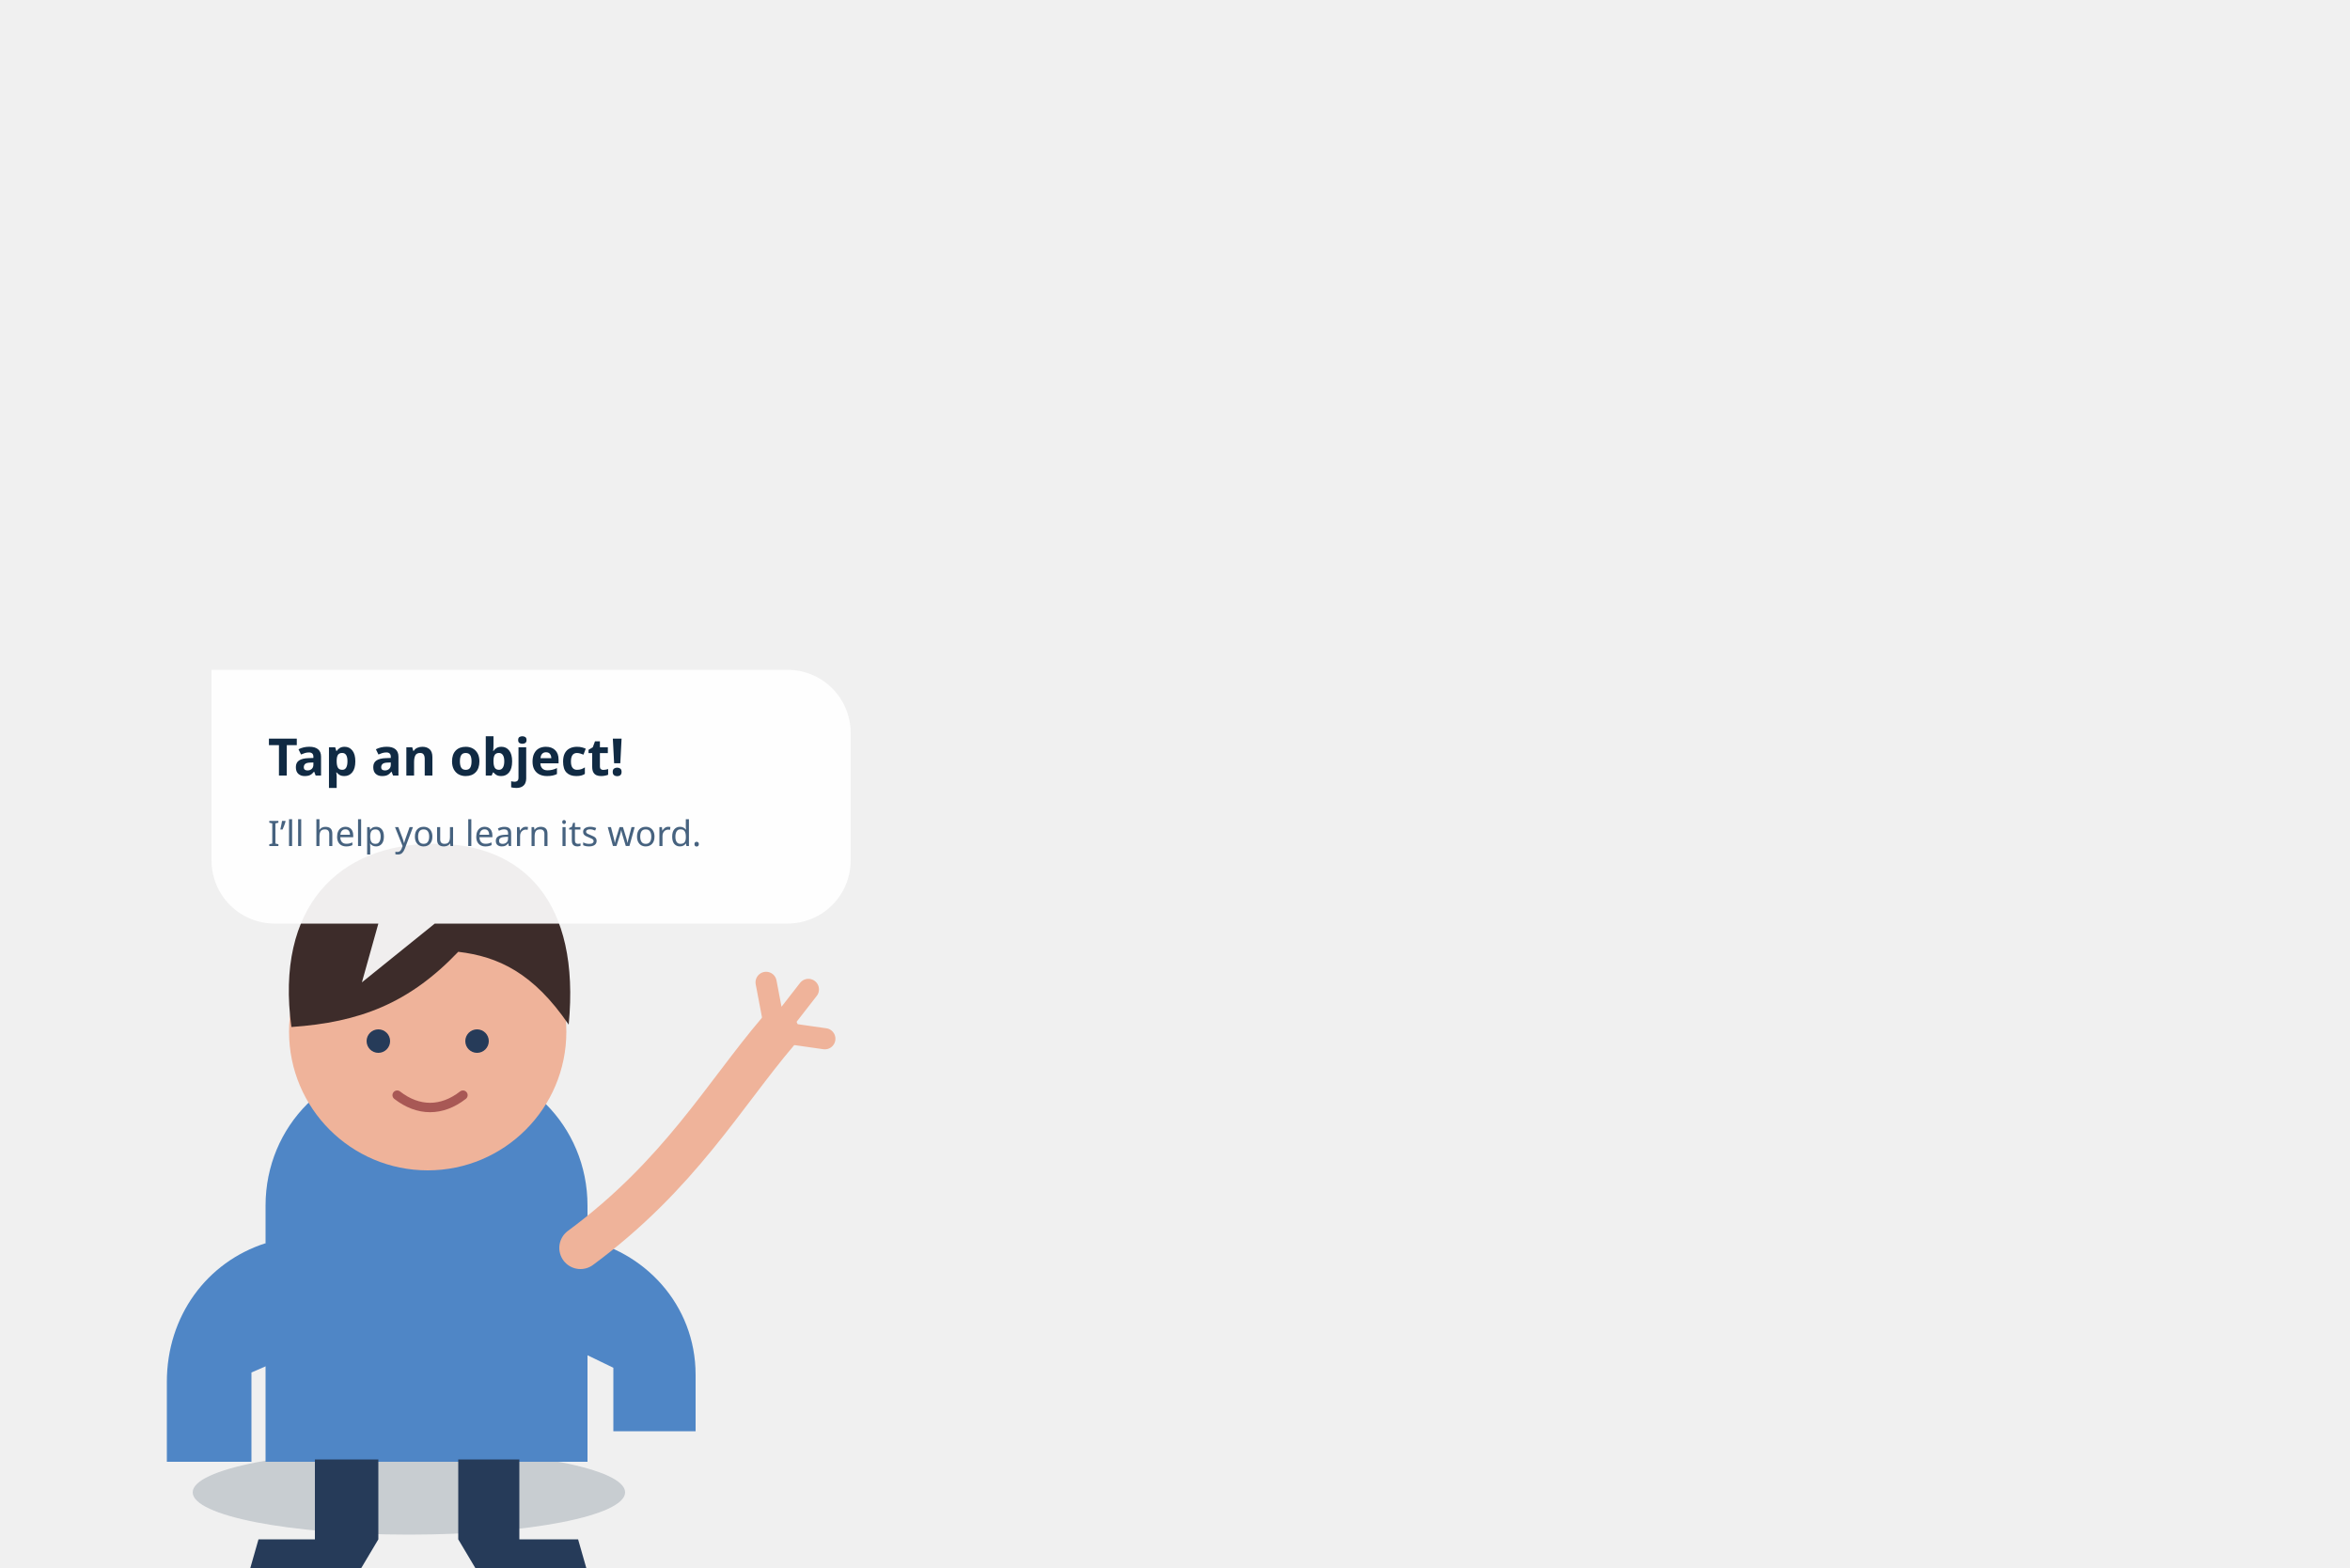
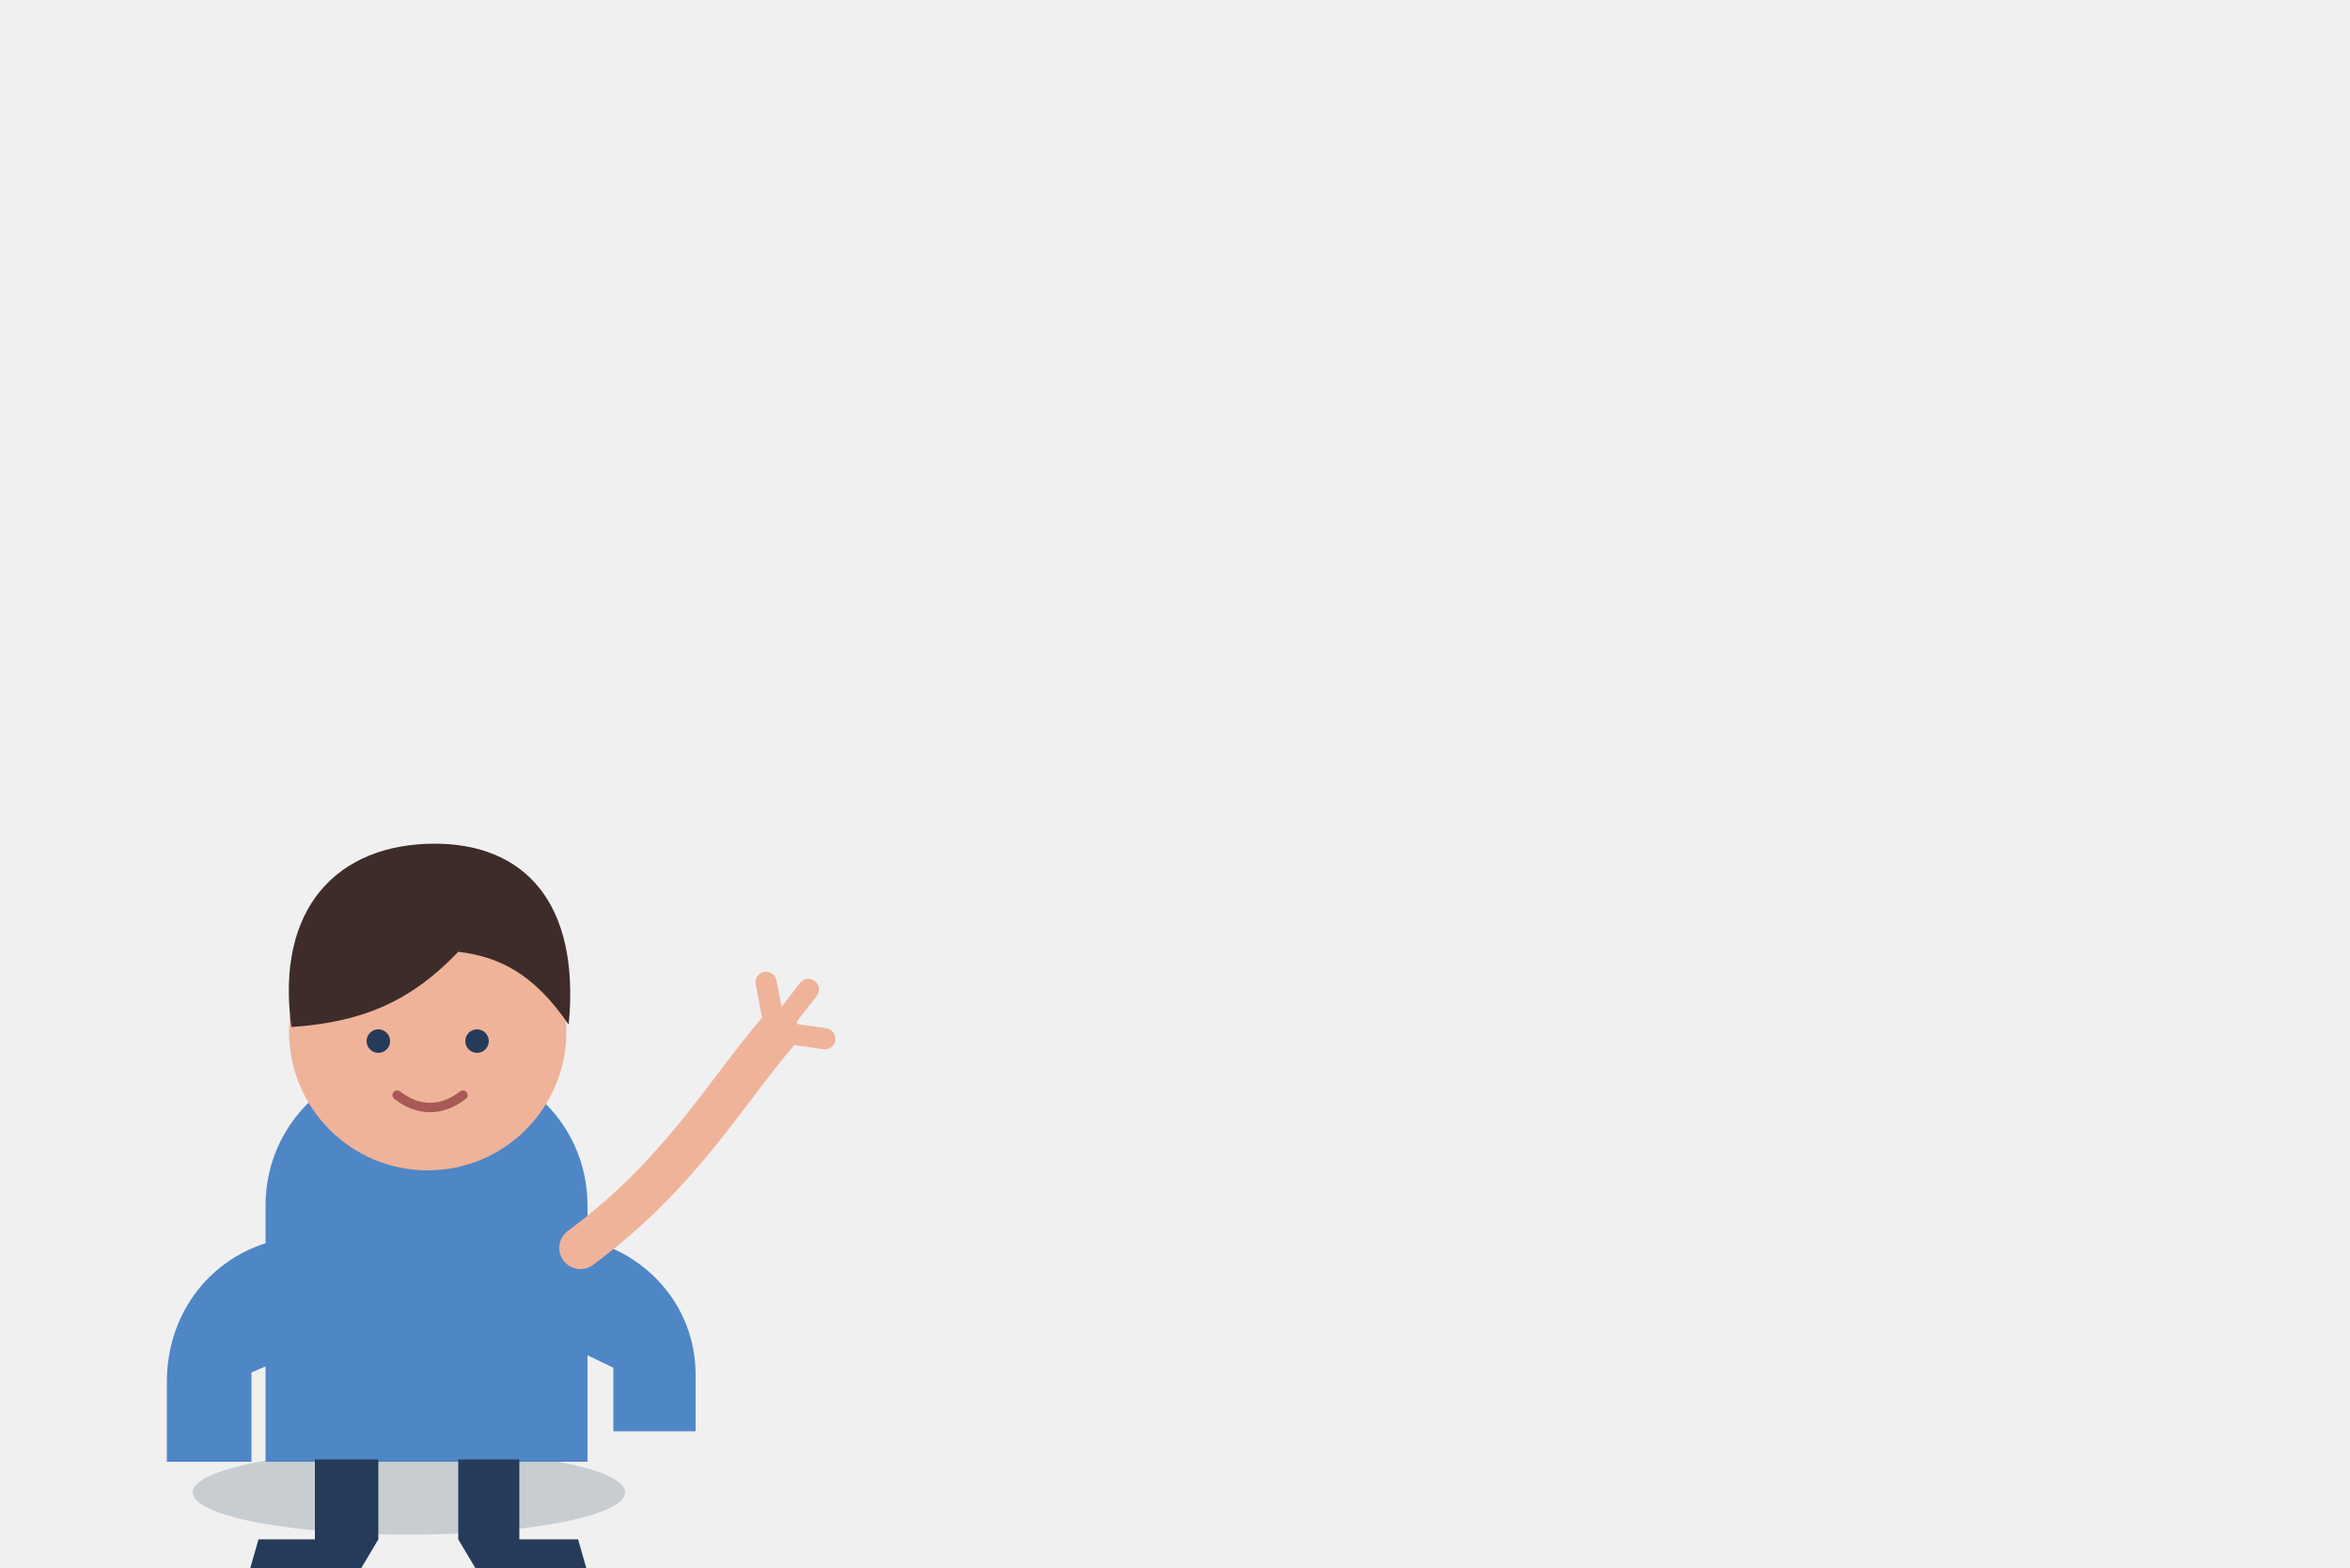
<svg xmlns="http://www.w3.org/2000/svg" viewBox="0 0 1000 667" preserveAspectRatio="none">
  <g transform="translate(70 365)">
    <ellipse cx="104" cy="270" rx="92" ry="18" fill="#102a43" opacity=".18" />
    <path d="M43 148c0-34 27-61 61-61h15c34 0 61 27 61 61v109H43z" fill="#4f86c6" />
    <path d="M43 164c-25 8-42 31-42 59v34h36v-38l30-13z" fill="#4f86c6" />
    <path d="M177 162c27 5 49 28 49 58v24h-35v-27l-31-15z" fill="#4f86c6" />
    <path d="M64 256v34h-24l-12 42h38l25-42v-34zM151 256v34h25l12 42h-38l-25-42v-34z" fill="#263b59" />
    <path d="M28 331h39v12H23c-8 0-10-9-3-12zM150 331h39c7 3 5 12-3 12h-44z" fill="#efb39a" />
    <circle cx="112" cy="74" r="59" fill="#efb39a" />
    <path d="M54 72c-7-51 20-78 61-78 38 0 62 25 57 77-15-22-30-29-47-31-21 22-42 30-71 32z" fill="#3d2c2a" />
    <circle cx="91" cy="78" r="5" fill="#263b59" />
    <circle cx="133" cy="78" r="5" fill="#263b59" />
    <path d="M99 101c9 7 19 7 28 0" fill="none" stroke="#a85855" stroke-width="4" stroke-linecap="round" />
    <path d="M177 166c42-31 61-65 84-92" fill="none" stroke="#efb39a" stroke-width="18" stroke-linecap="round" />
    <path d="M260 74l14-18M260 74l21 3M260 74l-4-21" stroke="#efb39a" stroke-width="9" stroke-linecap="round" />
  </g>
-   <g transform="translate(90 285)">
-     <path d="M0 0h245c15 0 27 12 27 27v54c0 15-12 27-27 27H95l-31 25 7-25H27C12 108 0 96 0 81z" fill="white" opacity=".92" />
-     <text x="24" y="45" fill="#102a43" font-family="sans-serif" font-size="22" font-weight="600">Tap an object!</text>
-     <text x="24" y="75" fill="#46627f" font-family="sans-serif" font-size="15">I’ll help you learn its word.</text>
-   </g>
</svg>
